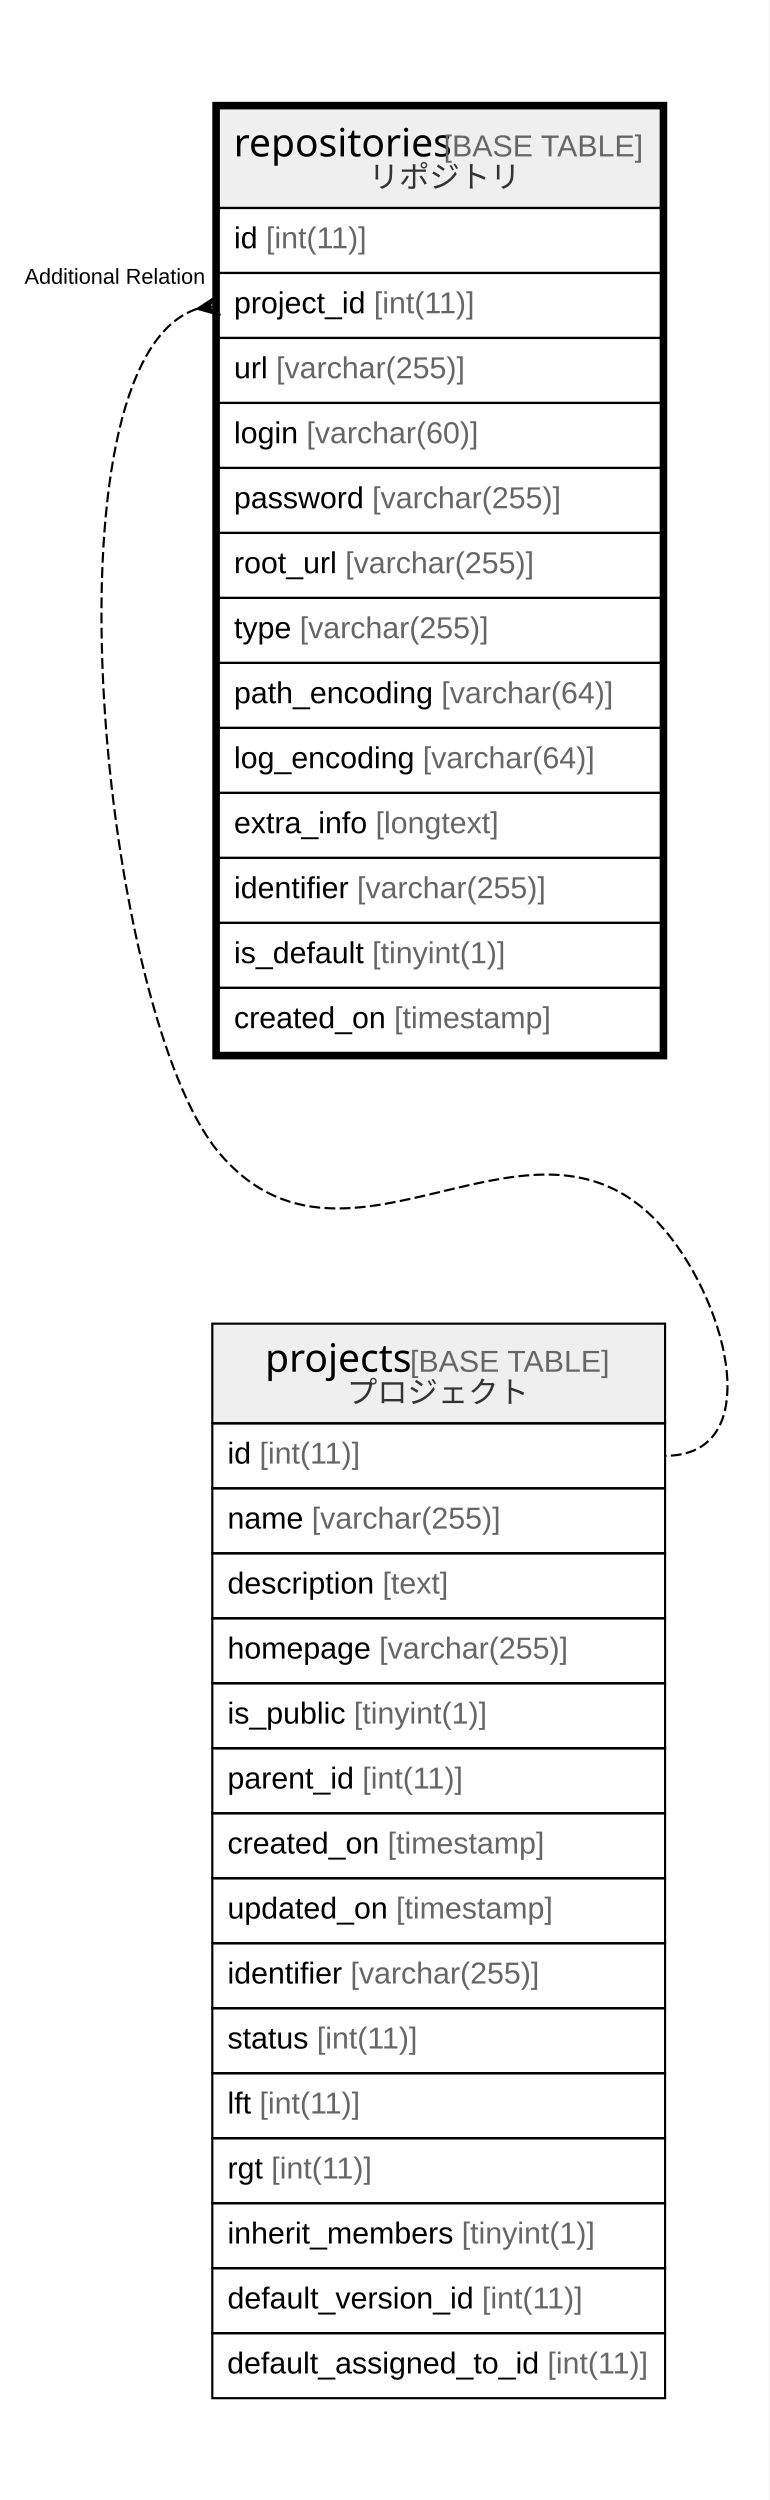
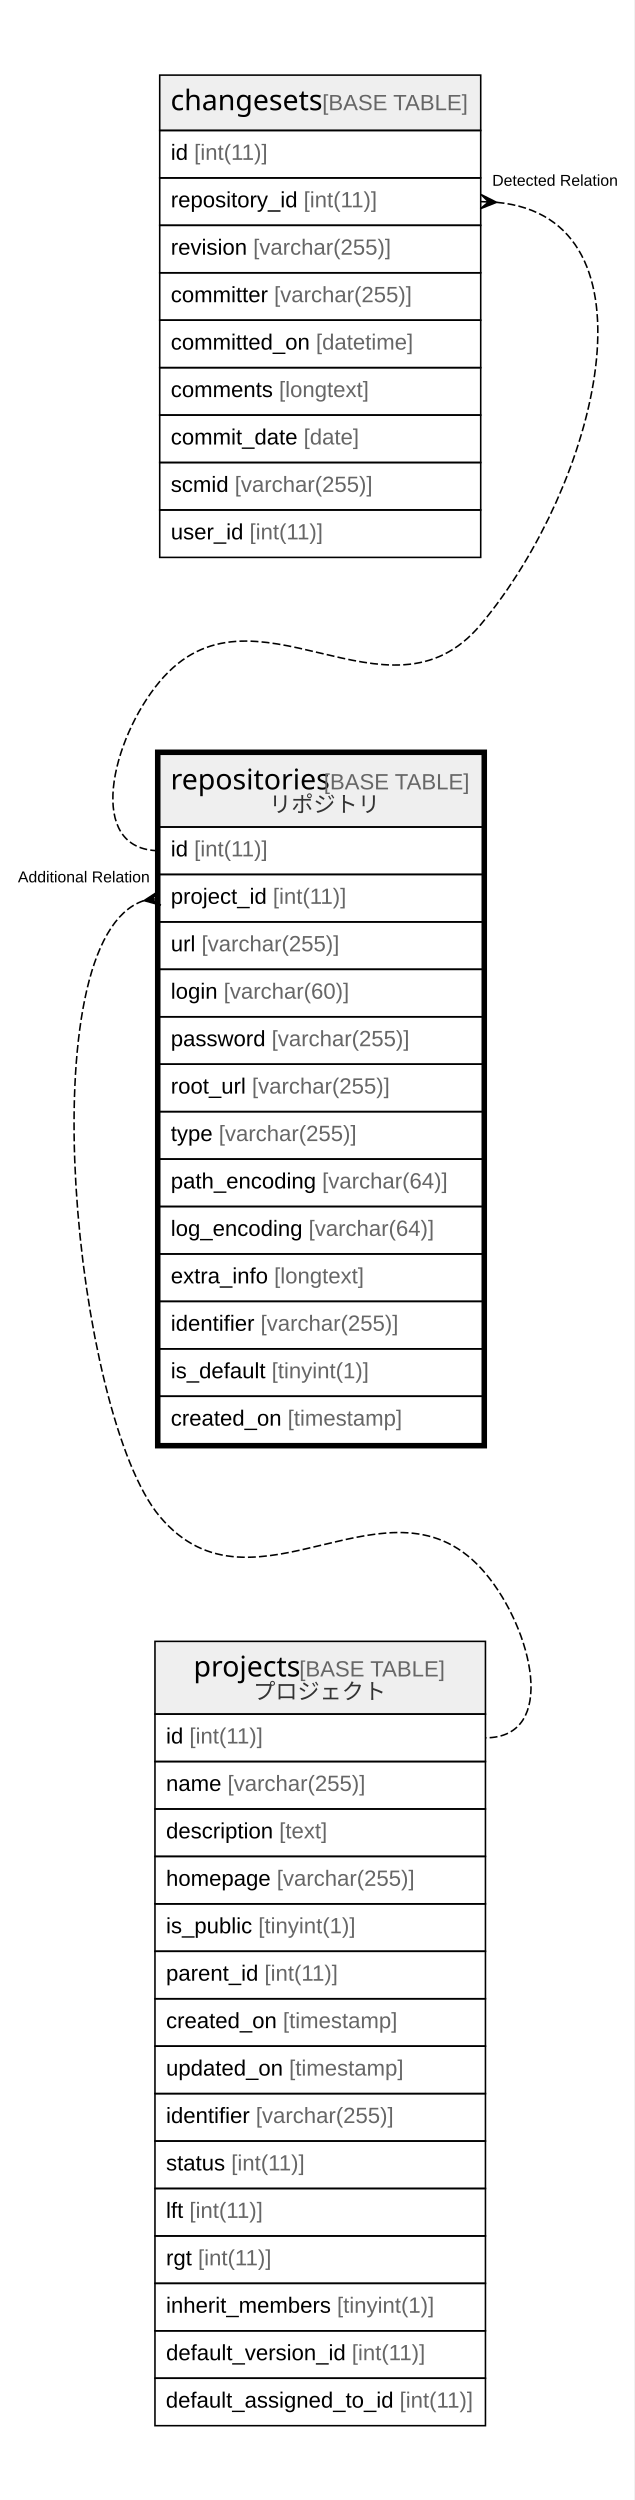
- <svg xmlns="http://www.w3.org/2000/svg" width="355pt" height="1154pt" viewBox="0.00 0.00 355.00 1154.00">
-   <g id="graph0" class="graph" transform="scale(1 1) rotate(0) translate(4 1150)">
-     <polygon fill="#ffffff" stroke="transparent" points="-4,4 -4,-1150 351,-1150 351,4 -4,4" />
+ <svg xmlns="http://www.w3.org/2000/svg" width="401pt" height="1581pt" viewBox="0.00 0.00 401.00 1581.00">
+   <g id="graph0" class="graph" transform="scale(1 1) rotate(0) translate(4 1577)">
+     <polygon fill="#ffffff" stroke="transparent" points="-4,4 -4,-1577 397,-1577 397,4 -4,4" />
    <g id="node1" class="node">
      <polygon fill="#efefef" stroke="transparent" points="97,-1054 97,-1100 301,-1100 301,-1054 97,-1054" />
      <polygon fill="none" stroke="#000000" points="97,-1054 97,-1100 301,-1100 301,-1054 97,-1054" />
      <text text-anchor="start" x="103.87" y="-1077.8" font-family="Arial Bold" font-size="18.00" fill="#000000">repositories</text>
      <text text-anchor="start" x="196.876" y="-1077.8" font-family="Arial" font-size="14.00" fill="#000000"> </text>
      <text text-anchor="start" x="200.767" y="-1077.8" font-family="Arial" font-size="14.00" fill="#666666">[BASE TABLE]</text>
      <text text-anchor="start" x="166.222" y="-1063.4" font-family="Arial" font-size="14.00" fill="#333333">リポジトリ</text>
      <polygon fill="none" stroke="#000000" points="97,-1024 97,-1054 301,-1054 301,-1024 97,-1024" />
      <text text-anchor="start" x="104" y="-1035.4" font-family="Arial" font-size="14.00" fill="#000000">id </text>
      <text text-anchor="start" x="118.78" y="-1035.4" font-family="Arial" font-size="14.00" fill="#666666">[int(11)]</text>
      <polygon fill="none" stroke="#000000" points="97,-994 97,-1024 301,-1024 301,-994 97,-994" />
      <text text-anchor="start" x="104" y="-1005.4" font-family="Arial" font-size="14.00" fill="#000000">project_id </text>
      <text text-anchor="start" x="168.568" y="-1005.4" font-family="Arial" font-size="14.00" fill="#666666">[int(11)]</text>
      <polygon fill="none" stroke="#000000" points="97,-964 97,-994 301,-994 301,-964 97,-964" />
      <text text-anchor="start" x="104" y="-975.4" font-family="Arial" font-size="14.00" fill="#000000">url </text>
      <text text-anchor="start" x="123.44" y="-975.4" font-family="Arial" font-size="14.00" fill="#666666">[varchar(255)]</text>
      <polygon fill="none" stroke="#000000" points="97,-934 97,-964 301,-964 301,-934 97,-934" />
      <text text-anchor="start" x="104" y="-945.4" font-family="Arial" font-size="14.00" fill="#000000">login </text>
      <text text-anchor="start" x="137.452" y="-945.4" font-family="Arial" font-size="14.00" fill="#666666">[varchar(60)]</text>
      <polygon fill="none" stroke="#000000" points="97,-904 97,-934 301,-934 301,-904 97,-904" />
      <text text-anchor="start" x="104" y="-915.4" font-family="Arial" font-size="14.00" fill="#000000">password </text>
      <text text-anchor="start" x="167.788" y="-915.4" font-family="Arial" font-size="14.00" fill="#666666">[varchar(255)]</text>
      <polygon fill="none" stroke="#000000" points="97,-874 97,-904 301,-904 301,-874 97,-874" />
      <text text-anchor="start" x="104" y="-885.4" font-family="Arial" font-size="14.00" fill="#000000">root_url </text>
      <text text-anchor="start" x="155.339" y="-885.4" font-family="Arial" font-size="14.00" fill="#666666">[varchar(255)]</text>
      <polygon fill="none" stroke="#000000" points="97,-844 97,-874 301,-874 301,-844 97,-844" />
      <text text-anchor="start" x="104" y="-855.4" font-family="Arial" font-size="14.00" fill="#000000">type </text>
      <text text-anchor="start" x="134.346" y="-855.4" font-family="Arial" font-size="14.00" fill="#666666">[varchar(255)]</text>
      <polygon fill="none" stroke="#000000" points="97,-814 97,-844 301,-844 301,-814 97,-814" />
      <text text-anchor="start" x="104" y="-825.4" font-family="Arial" font-size="14.00" fill="#000000">path_encoding </text>
      <text text-anchor="start" x="199.714" y="-825.4" font-family="Arial" font-size="14.00" fill="#666666">[varchar(64)]</text>
      <polygon fill="none" stroke="#000000" points="97,-784 97,-814 301,-814 301,-784 97,-784" />
      <text text-anchor="start" x="104" y="-795.4" font-family="Arial" font-size="14.00" fill="#000000">log_encoding </text>
      <text text-anchor="start" x="191.147" y="-795.4" font-family="Arial" font-size="14.00" fill="#666666">[varchar(64)]</text>
      <polygon fill="none" stroke="#000000" points="97,-754 97,-784 301,-784 301,-754 97,-754" />
      <text text-anchor="start" x="104" y="-765.4" font-family="Arial" font-size="14.00" fill="#000000">extra_info </text>
      <text text-anchor="start" x="169.352" y="-765.4" font-family="Arial" font-size="14.00" fill="#666666">[longtext]</text>
      <polygon fill="none" stroke="#000000" points="97,-724 97,-754 301,-754 301,-724 97,-724" />
      <text text-anchor="start" x="104" y="-735.4" font-family="Arial" font-size="14.00" fill="#000000">identifier </text>
      <text text-anchor="start" x="160.783" y="-735.4" font-family="Arial" font-size="14.00" fill="#666666">[varchar(255)]</text>
      <polygon fill="none" stroke="#000000" points="97,-694 97,-724 301,-724 301,-694 97,-694" />
      <text text-anchor="start" x="104" y="-705.4" font-family="Arial" font-size="14.00" fill="#000000">is_default </text>
      <text text-anchor="start" x="167.798" y="-705.4" font-family="Arial" font-size="14.00" fill="#666666">[tinyint(1)]</text>
      <polygon fill="none" stroke="#000000" points="97,-664 97,-694 301,-694 301,-664 97,-664" />
      <text text-anchor="start" x="104" y="-675.4" font-family="Arial" font-size="14.00" fill="#000000">created_on </text>
      <text text-anchor="start" x="177.92" y="-675.4" font-family="Arial" font-size="14.00" fill="#666666">[timestamp]</text>
      <polygon fill="none" stroke="#000000" stroke-width="3" points="95.5,-662.5 95.5,-1101.5 302.5,-1101.5 302.5,-662.5 95.5,-662.5" />
    </g>
-     <g id="node2" class="node">
+     <g id="node3" class="node">
      <polygon fill="#efefef" stroke="transparent" points="94,-493 94,-539 303,-539 303,-493 94,-493" />
      <polygon fill="none" stroke="#000000" points="94,-493 94,-539 303,-539 303,-493 94,-493" />
      <text text-anchor="start" x="118.37" y="-516.8" font-family="Arial Bold" font-size="18.00" fill="#000000">projects</text>
      <text text-anchor="start" x="181.377" y="-516.8" font-family="Arial" font-size="14.00" fill="#000000"> </text>
      <text text-anchor="start" x="185.267" y="-516.8" font-family="Arial" font-size="14.00" fill="#666666">[BASE TABLE]</text>
      <text text-anchor="start" x="156.127" y="-502.4" font-family="Arial" font-size="14.00" fill="#333333">プロジェクト</text>
      <polygon fill="none" stroke="#000000" points="94,-463 94,-493 303,-493 303,-463 94,-463" />
      <text text-anchor="start" x="101" y="-474.4" font-family="Arial" font-size="14.00" fill="#000000">id </text>
      <text text-anchor="start" x="115.78" y="-474.4" font-family="Arial" font-size="14.00" fill="#666666">[int(11)]</text>
      <polygon fill="none" stroke="#000000" points="94,-433 94,-463 303,-463 303,-433 94,-433" />
      <text text-anchor="start" x="101" y="-444.4" font-family="Arial" font-size="14.00" fill="#000000">name </text>
      <text text-anchor="start" x="139.899" y="-444.4" font-family="Arial" font-size="14.00" fill="#666666">[varchar(255)]</text>
      <polygon fill="none" stroke="#000000" points="94,-403 94,-433 303,-433 303,-403 94,-403" />
      <text text-anchor="start" x="101" y="-414.4" font-family="Arial" font-size="14.00" fill="#000000">description </text>
      <text text-anchor="start" x="172.568" y="-414.4" font-family="Arial" font-size="14.00" fill="#666666">[text]</text>
      <polygon fill="none" stroke="#000000" points="94,-373 94,-403 303,-403 303,-373 94,-373" />
      <text text-anchor="start" x="101" y="-384.4" font-family="Arial" font-size="14.00" fill="#000000">homepage </text>
      <text text-anchor="start" x="171.029" y="-384.4" font-family="Arial" font-size="14.00" fill="#666666">[varchar(255)]</text>
      <polygon fill="none" stroke="#000000" points="94,-343 94,-373 303,-373 303,-343 94,-343" />
      <text text-anchor="start" x="101" y="-354.4" font-family="Arial" font-size="14.00" fill="#000000">is_public </text>
      <text text-anchor="start" x="159.341" y="-354.4" font-family="Arial" font-size="14.00" fill="#666666">[tinyint(1)]</text>
      <polygon fill="none" stroke="#000000" points="94,-313 94,-343 303,-343 303,-313 94,-313" />
      <text text-anchor="start" x="101" y="-324.4" font-family="Arial" font-size="14.00" fill="#000000">parent_id </text>
      <text text-anchor="start" x="163.244" y="-324.4" font-family="Arial" font-size="14.00" fill="#666666">[int(11)]</text>
      <polygon fill="none" stroke="#000000" points="94,-283 94,-313 303,-313 303,-283 94,-283" />
      <text text-anchor="start" x="101" y="-294.4" font-family="Arial" font-size="14.00" fill="#000000">created_on </text>
      <text text-anchor="start" x="174.92" y="-294.4" font-family="Arial" font-size="14.00" fill="#666666">[timestamp]</text>
      <polygon fill="none" stroke="#000000" points="94,-253 94,-283 303,-283 303,-253 94,-253" />
      <text text-anchor="start" x="101" y="-264.4" font-family="Arial" font-size="14.00" fill="#000000">updated_on </text>
      <text text-anchor="start" x="178.825" y="-264.4" font-family="Arial" font-size="14.00" fill="#666666">[timestamp]</text>
      <polygon fill="none" stroke="#000000" points="94,-223 94,-253 303,-253 303,-223 94,-223" />
      <text text-anchor="start" x="101" y="-234.4" font-family="Arial" font-size="14.00" fill="#000000">identifier </text>
      <text text-anchor="start" x="157.783" y="-234.4" font-family="Arial" font-size="14.00" fill="#666666">[varchar(255)]</text>
      <polygon fill="none" stroke="#000000" points="94,-193 94,-223 303,-223 303,-193 94,-193" />
      <text text-anchor="start" x="101" y="-204.4" font-family="Arial" font-size="14.00" fill="#000000">status </text>
      <text text-anchor="start" x="142.237" y="-204.4" font-family="Arial" font-size="14.00" fill="#666666">[int(11)]</text>
      <polygon fill="none" stroke="#000000" points="94,-163 94,-193 303,-193 303,-163 94,-163" />
      <text text-anchor="start" x="101" y="-174.4" font-family="Arial" font-size="14.00" fill="#000000">lft </text>
      <text text-anchor="start" x="115.778" y="-174.4" font-family="Arial" font-size="14.00" fill="#666666">[int(11)]</text>
      <polygon fill="none" stroke="#000000" points="94,-133 94,-163 303,-163 303,-133 94,-133" />
      <text text-anchor="start" x="101" y="-144.4" font-family="Arial" font-size="14.00" fill="#000000">rgt </text>
      <text text-anchor="start" x="121.224" y="-144.4" font-family="Arial" font-size="14.00" fill="#666666">[int(11)]</text>
      <polygon fill="none" stroke="#000000" points="94,-103 94,-133 303,-133 303,-103 94,-103" />
      <text text-anchor="start" x="101" y="-114.4" font-family="Arial" font-size="14.00" fill="#000000">inherit_members </text>
      <text text-anchor="start" x="209.115" y="-114.4" font-family="Arial" font-size="14.00" fill="#666666">[tinyint(1)]</text>
      <polygon fill="none" stroke="#000000" points="94,-73 94,-103 303,-103 303,-73 94,-73" />
      <text text-anchor="start" x="101" y="-84.4" font-family="Arial" font-size="14.00" fill="#000000">default_version_id </text>
      <text text-anchor="start" x="218.478" y="-84.4" font-family="Arial" font-size="14.00" fill="#666666">[int(11)]</text>
      <polygon fill="none" stroke="#000000" points="94,-43 94,-73 303,-73 303,-43 94,-43" />
      <text text-anchor="start" x="100.857" y="-54.4" font-family="Arial" font-size="14.00" fill="#000000">default_assigned_to_id </text>
      <text text-anchor="start" x="248.696" y="-54.4" font-family="Arial" font-size="14.00" fill="#666666">[int(11)]</text>
    </g>
-     <g id="edge1" class="edge">
+     <g id="edge2" class="edge">
      <path fill="none" stroke="#000000" stroke-dasharray="5,2" d="M86.897,-1007.403C12.695,-982.816 43.391,-681.79 97,-618 156.797,-546.847 243.203,-653.153 303,-582 332.738,-546.614 349.222,-478 303,-478" />
      <polygon fill="#000000" stroke="#000000" points="87.123,-1007.438 96.297,-1013.445 92.061,-1008.219 97,-1009 97,-1009 97,-1009 92.061,-1008.219 97.703,-1004.555 87.123,-1007.438 87.123,-1007.438" />
      <text text-anchor="start" x="7.324" y="-1019" font-family="Arial" font-size="10.00" fill="#000000">Additional Relation</text>
    </g>
+     <g id="node2" class="node">
+       <polygon fill="#efefef" stroke="transparent" points="97,-1494.5 97,-1529.5 300,-1529.5 300,-1494.5 97,-1494.5" />
+       <polygon fill="none" stroke="#000000" points="97,-1494.5 97,-1529.5 300,-1529.5 300,-1494.5 97,-1494.5" />
+       <text text-anchor="start" x="103.853" y="-1507.3" font-family="Arial Bold" font-size="18.00" fill="#000000">changesets</text>
+       <text text-anchor="start" x="195.893" y="-1507.3" font-family="Arial" font-size="14.00" fill="#000000"> </text>
+       <text text-anchor="start" x="199.783" y="-1507.3" font-family="Arial" font-size="14.00" fill="#666666">[BASE TABLE]</text>
+       <polygon fill="none" stroke="#000000" points="97,-1464.5 97,-1494.5 300,-1494.5 300,-1464.5 97,-1464.5" />
+       <text text-anchor="start" x="104" y="-1475.9" font-family="Arial" font-size="14.00" fill="#000000">id </text>
+       <text text-anchor="start" x="118.78" y="-1475.9" font-family="Arial" font-size="14.00" fill="#666666">[int(11)]</text>
+       <polygon fill="none" stroke="#000000" points="97,-1434.5 97,-1464.5 300,-1464.5 300,-1434.5 97,-1434.5" />
+       <text text-anchor="start" x="104" y="-1445.9" font-family="Arial" font-size="14.00" fill="#000000">repository_id </text>
+       <text text-anchor="start" x="188.011" y="-1445.9" font-family="Arial" font-size="14.00" fill="#666666">[int(11)]</text>
+       <polygon fill="none" stroke="#000000" points="97,-1404.5 97,-1434.5 300,-1434.5 300,-1404.5 97,-1404.5" />
+       <text text-anchor="start" x="104" y="-1415.9" font-family="Arial" font-size="14.00" fill="#000000">revision </text>
+       <text text-anchor="start" x="156.112" y="-1415.9" font-family="Arial" font-size="14.00" fill="#666666">[varchar(255)]</text>
+       <polygon fill="none" stroke="#000000" points="97,-1374.5 97,-1404.5 300,-1404.5 300,-1374.5 97,-1374.5" />
+       <text text-anchor="start" x="104" y="-1385.9" font-family="Arial" font-size="14.00" fill="#000000">committer </text>
+       <text text-anchor="start" x="169.325" y="-1385.9" font-family="Arial" font-size="14.00" fill="#666666">[varchar(255)]</text>
+       <polygon fill="none" stroke="#000000" points="97,-1344.5 97,-1374.5 300,-1374.5 300,-1344.5 97,-1344.5" />
+       <text text-anchor="start" x="104" y="-1355.9" font-family="Arial" font-size="14.00" fill="#000000">committed_on </text>
+       <text text-anchor="start" x="195.795" y="-1355.9" font-family="Arial" font-size="14.00" fill="#666666">[datetime]</text>
+       <polygon fill="none" stroke="#000000" points="97,-1314.5 97,-1344.5 300,-1344.5 300,-1314.5 97,-1314.5" />
+       <text text-anchor="start" x="104" y="-1325.9" font-family="Arial" font-size="14.00" fill="#000000">comments </text>
+       <text text-anchor="start" x="172.45" y="-1325.9" font-family="Arial" font-size="14.00" fill="#666666">[longtext]</text>
+       <polygon fill="none" stroke="#000000" points="97,-1284.5 97,-1314.5 300,-1314.5 300,-1284.5 97,-1284.5" />
+       <text text-anchor="start" x="104" y="-1295.9" font-family="Arial" font-size="14.00" fill="#000000">commit_date </text>
+       <text text-anchor="start" x="188.013" y="-1295.9" font-family="Arial" font-size="14.00" fill="#666666">[date]</text>
+       <polygon fill="none" stroke="#000000" points="97,-1254.5 97,-1284.5 300,-1284.5 300,-1254.5 97,-1254.5" />
+       <text text-anchor="start" x="104" y="-1265.9" font-family="Arial" font-size="14.00" fill="#000000">scmid </text>
+       <text text-anchor="start" x="144.44" y="-1265.9" font-family="Arial" font-size="14.00" fill="#666666">[varchar(255)]</text>
+       <polygon fill="none" stroke="#000000" points="97,-1224.5 97,-1254.5 300,-1254.5 300,-1224.5 97,-1224.5" />
+       <text text-anchor="start" x="104" y="-1235.9" font-family="Arial" font-size="14.00" fill="#000000">user_id </text>
+       <text text-anchor="start" x="153.788" y="-1235.9" font-family="Arial" font-size="14.00" fill="#666666">[int(11)]</text>
+     </g>
+     <g id="edge1" class="edge">
+       <path fill="none" stroke="#000000" stroke-dasharray="5,2" d="M310.037,-1449.052C416.369,-1439.238 374.138,-1270.442 300,-1182 241.136,-1111.778 155.864,-1216.222 97,-1146 66.45,-1109.555 49.444,-1039 97,-1039" />
+       <polygon fill="#000000" stroke="#000000" points="309.99,-1449.054 299.8,-1445.005 304.995,-1449.277 300,-1449.5 300,-1449.5 300,-1449.5 304.995,-1449.277 300.2,-1453.995 309.99,-1449.054 309.99,-1449.054" />
+       <text text-anchor="start" x="307.268" y="-1459.5" font-family="Arial" font-size="10.00" fill="#000000">Detected Relation</text>
+     </g>
  </g>
</svg>
